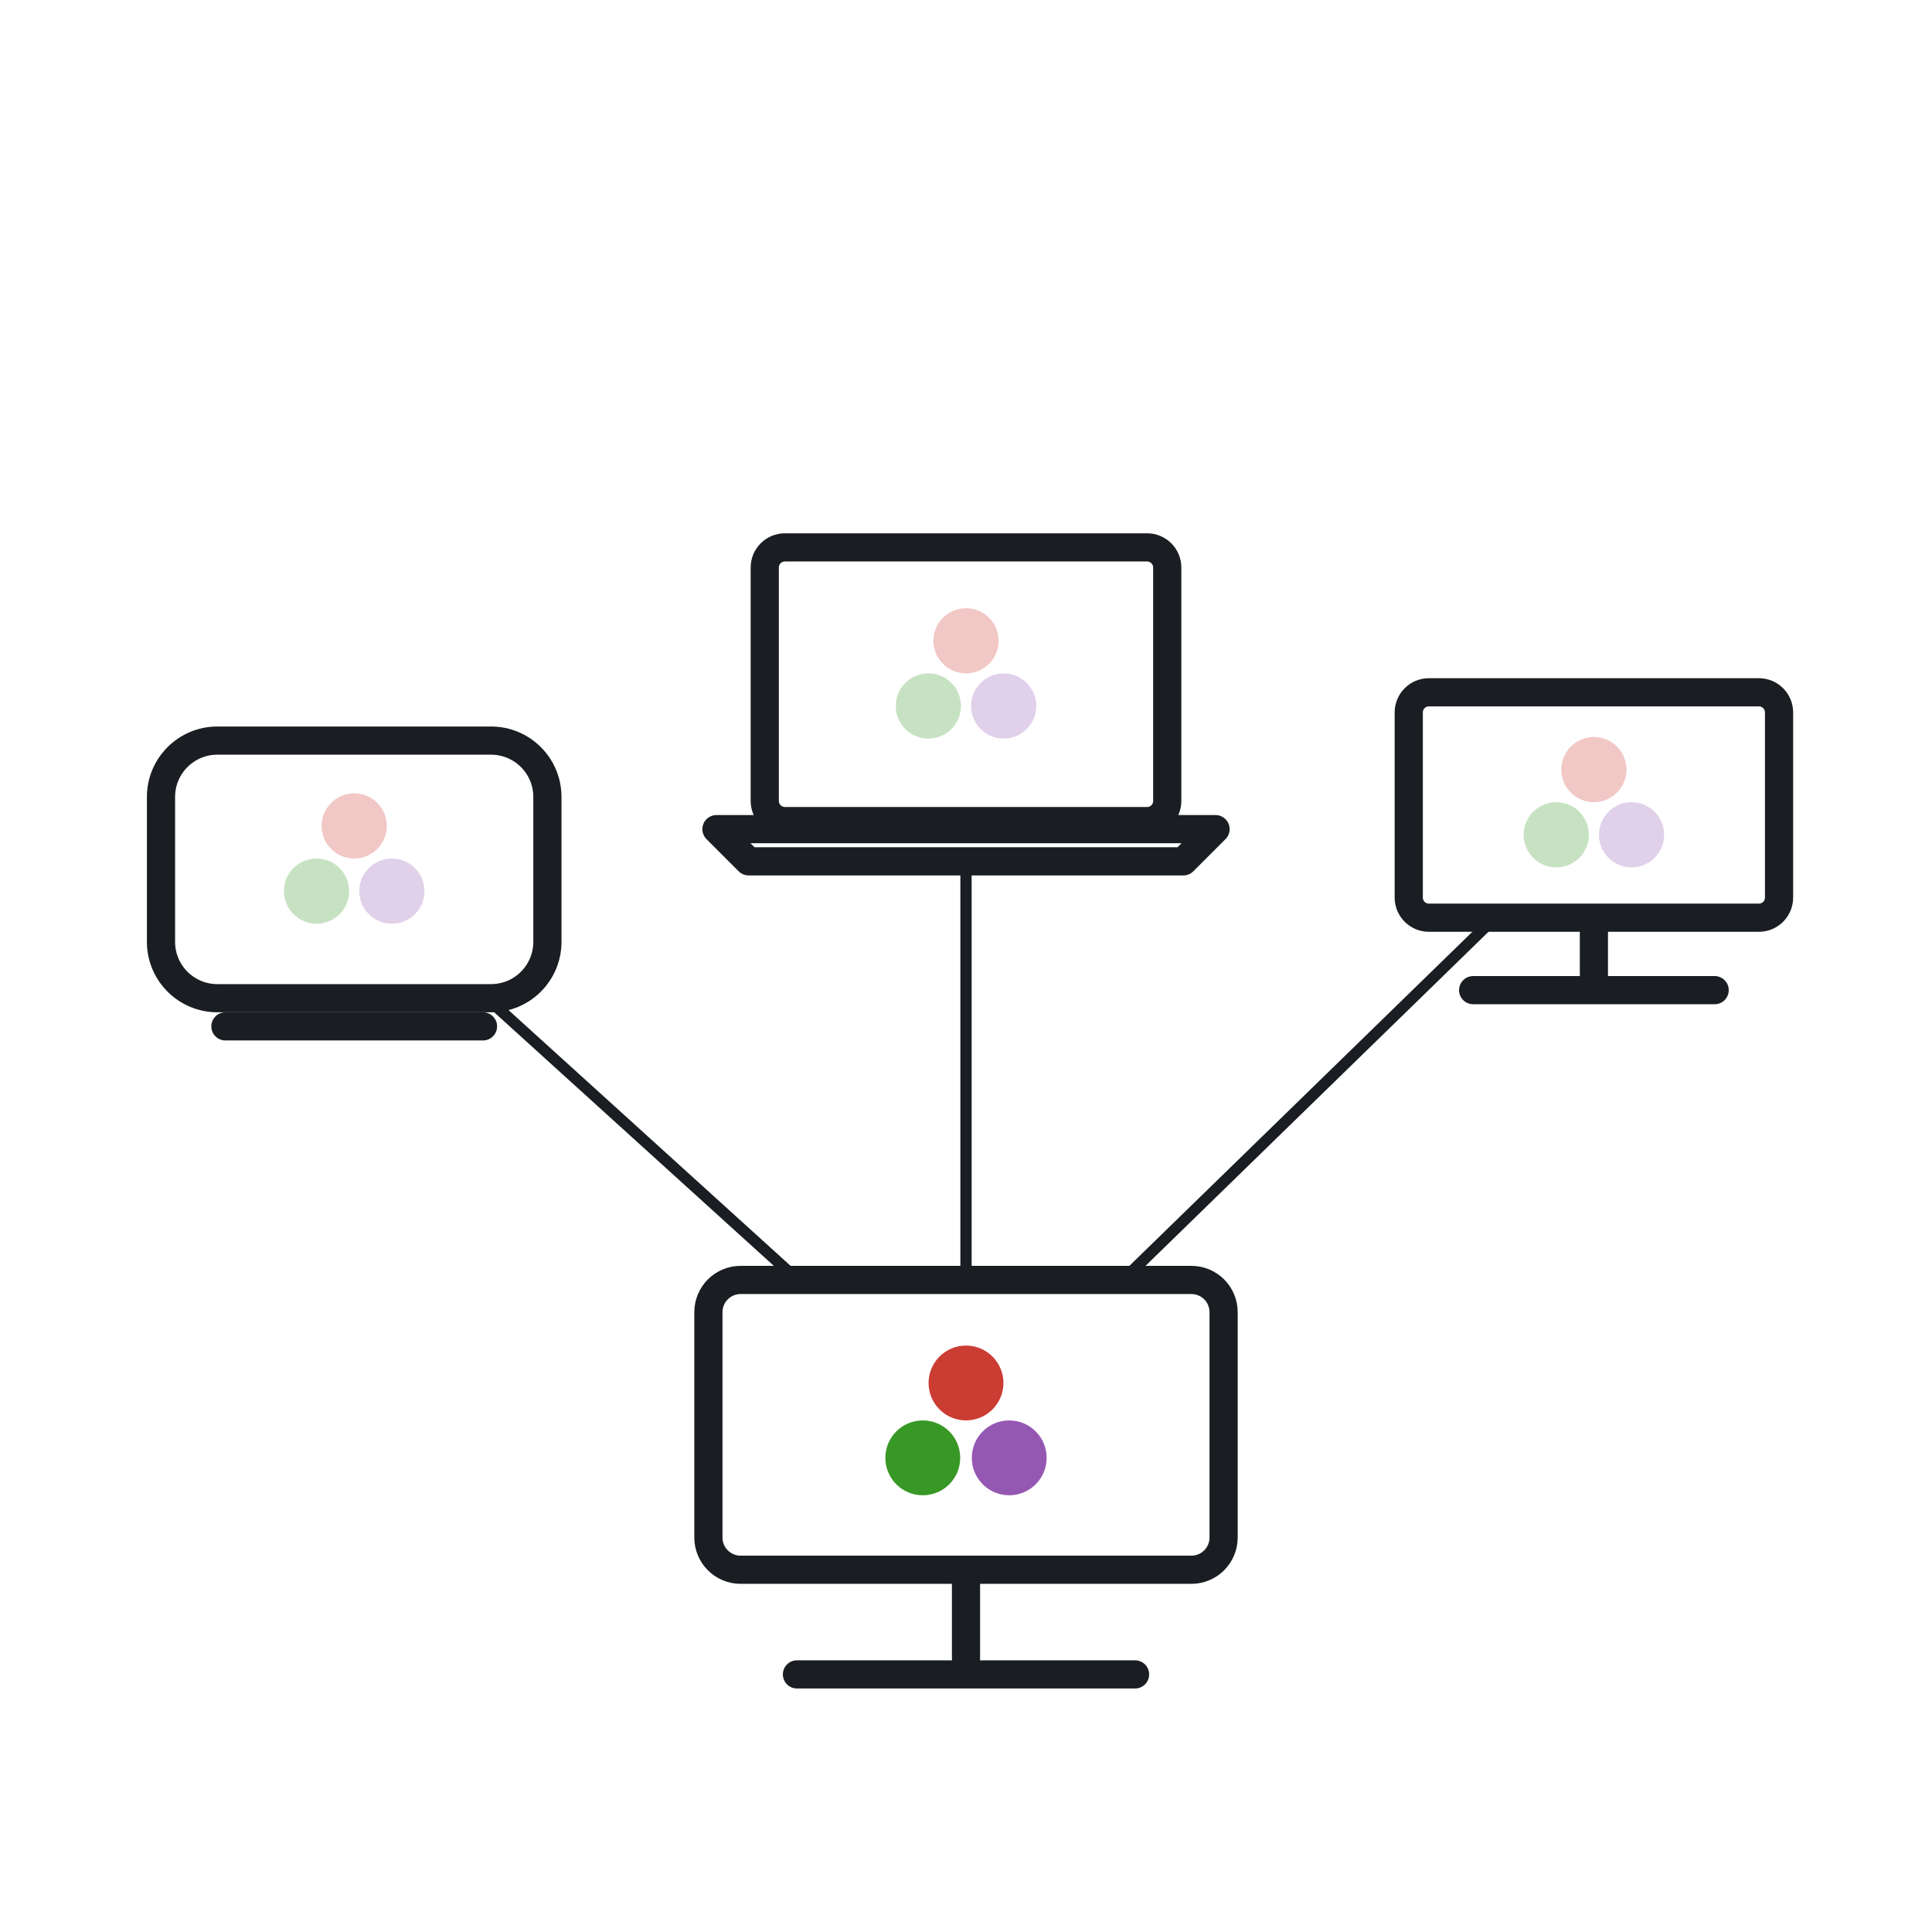
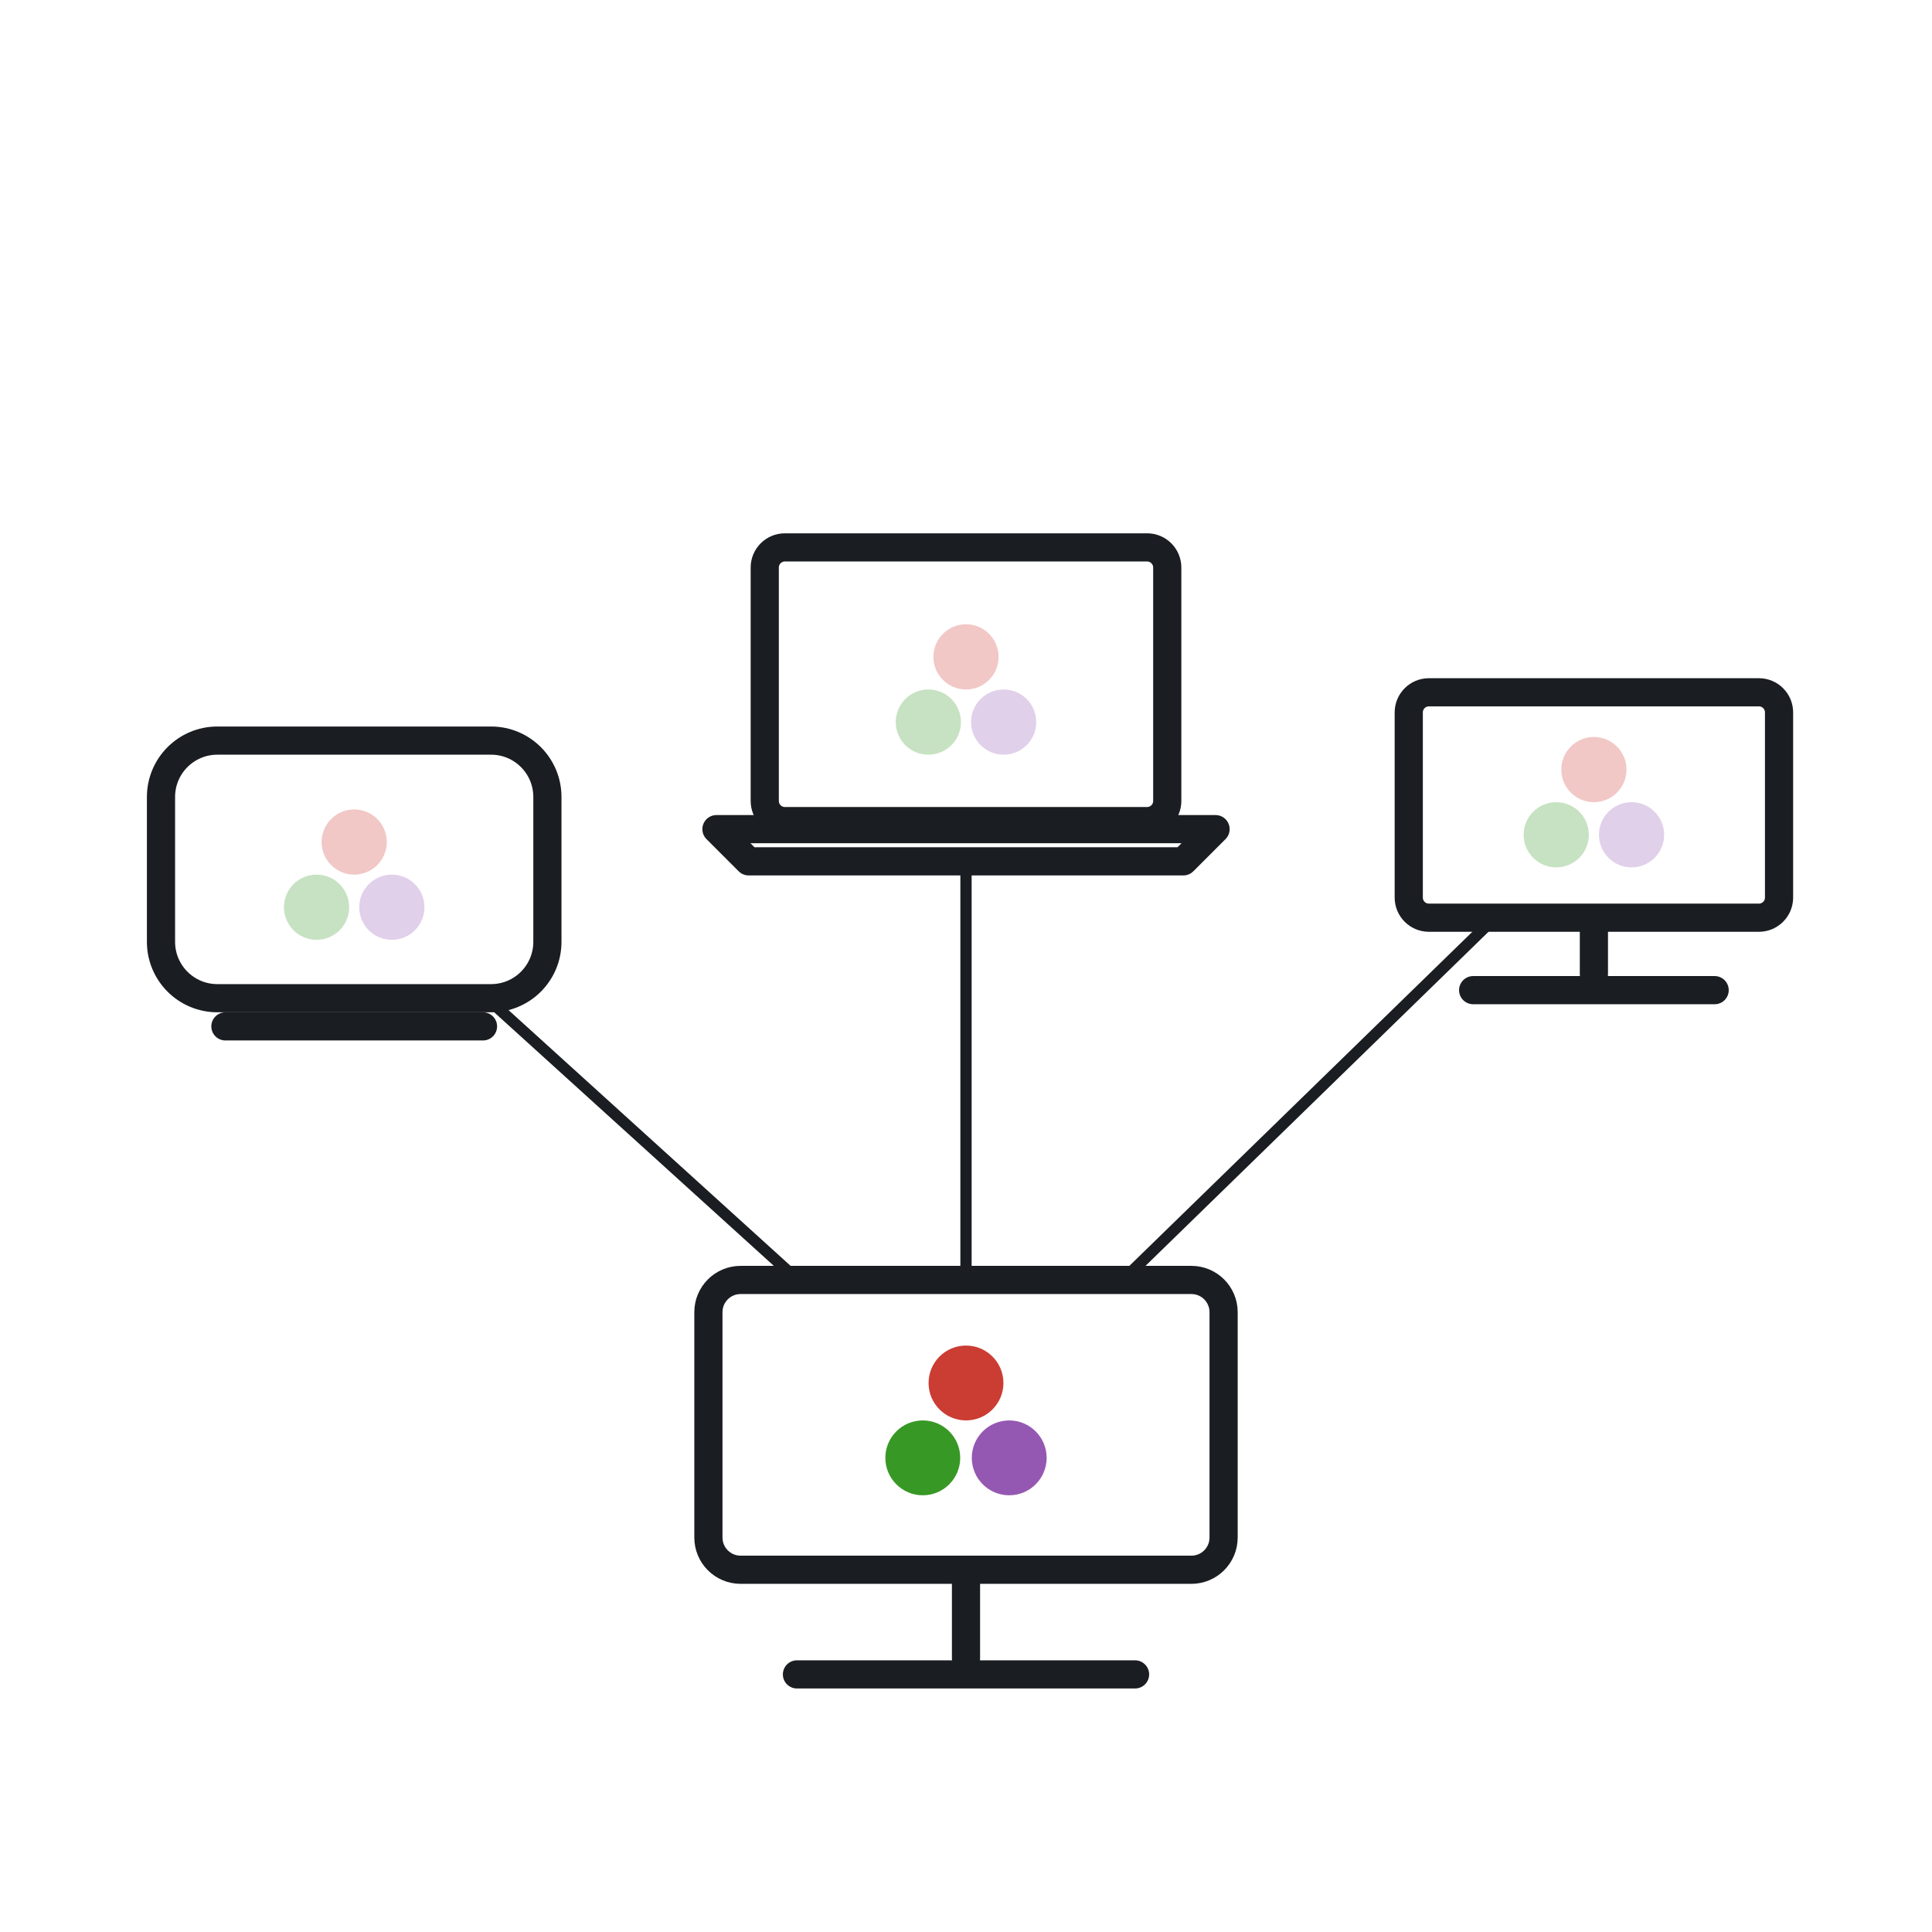
<svg xmlns="http://www.w3.org/2000/svg" viewBox="0 0 240 240" width="240" height="240">
  <defs>
    <filter id="dot-glow" x="-100%" y="-100%" width="300%" height="300%">
      <feGaussianBlur in="SourceGraphic" stdDeviation="1.6" result="b" />
      <feMerge>
        <feMergeNode in="b" />
        <feMergeNode in="SourceGraphic" />
      </feMerge>
    </filter>
    <style>
      .stroke {
        fill: none;
        stroke: #1a1d21;
        stroke-width: 3.5;
        stroke-linecap: round;
        stroke-linejoin: round;
      }
      .link {
        stroke: #1a1d21;
        stroke-width: 1.4;
        stroke-linecap: round;
        fill: none;
      }
      .pkt { filter: url(#dot-glow); }
      .pkt-data {
        fill: #1a1d21;
        /* no glow — quieter than outbound Julia packets */
      }
      .attach { fill: none; stroke: none; }
      @media (prefers-reduced-motion: reduce) {
        .pkt, .pkt-data { display: none; }
      }
    </style>
    <g id="laptop-body">
      <rect class="stroke" x="-25" y="-22" width="50" height="34" rx="2.5" />
      <path class="stroke" d="M-31,13 L31,13 L27,17 L-27,17 Z" />
-       <circle class="attach" id="attach-laptop" cx="0" cy="-5" r="0" />
+       <circle class="attach" id="attach-laptop" cx="0" cy="-3" r="0" />
    </g>
    <g id="minibox-body">
      <rect class="stroke" x="-24" y="-16" width="48" height="32" rx="7" />
      <line class="stroke" x1="-16" y1="19.5" x2="16" y2="19.5" />
-       <circle class="attach" id="attach-minibox" cx="0" cy="0" r="0" />
+       <circle class="attach" id="attach-minibox" cx="0" cy="2" r="0" />
    </g>
    <g id="desktop-body">
      <rect class="stroke" x="-23" y="-22" width="46" height="28" rx="2.5" />
      <line class="stroke" x1="0" y1="7" x2="0" y2="13" />
      <line class="stroke" x1="-15" y1="15" x2="15" y2="15" />
      <circle class="attach" id="attach-desktop" cx="0" cy="-7" r="0" />
    </g>
    <g id="master-body">
      <rect class="stroke" x="-32" y="-25" width="64" height="36" rx="4" />
      <line class="stroke" x1="0" y1="12" x2="0" y2="22" />
      <line class="stroke" x1="-21" y1="24" x2="21" y2="24" />
      <circle class="attach" id="attach-master-l" cx="0" cy="-6" r="0" />
      <circle class="attach" id="attach-master-c" cx="0" cy="-6" r="0" />
      <circle class="attach" id="attach-master-r" cx="0" cy="-6" r="0" />
    </g>
    <g id="juliadot">
      <circle cx="0" cy="-5.4" r="4.05" fill="#cb3c33" />
      <circle cx="-4.677" cy="2.7" r="4.05" fill="#389826" />
      <circle cx="4.677" cy="2.7" r="4.05" fill="#9558b2" />
    </g>
    <g id="juliadot-lg">
      <circle cx="0" cy="-6.2" r="4.65" fill="#cb3c33" />
      <circle cx="-5.369" cy="3.1" r="4.65" fill="#389826" />
      <circle cx="5.369" cy="3.1" r="4.65" fill="#9558b2" />
    </g>
    <g id="remote-dots">
      <circle cx="0" cy="-5.4" r="4.05" fill="#cb3c33" fill-opacity="0.28">
        <animate attributeName="fill-opacity" begin="2.9s" dur="0.4s" values="0.28;1" fill="freeze" calcMode="spline" keySplines="0.4 0 0.2 1" />
      </circle>
      <circle cx="-4.677" cy="2.7" r="4.05" fill="#389826" fill-opacity="0.28">
        <animate attributeName="fill-opacity" begin="3.6s" dur="0.4s" values="0.28;1" fill="freeze" calcMode="spline" keySplines="0.4 0 0.2 1" />
      </circle>
      <circle cx="4.677" cy="2.7" r="4.05" fill="#9558b2" fill-opacity="0.28">
        <animate attributeName="fill-opacity" begin="4.3s" dur="0.4s" values="0.28;1" fill="freeze" calcMode="spline" keySplines="0.4 0 0.2 1" />
      </circle>
    </g>
    <g id="master-dots">
      <circle cx="0" cy="-6.2" r="4.65" fill="#cb3c33" opacity="1">
        <animate attributeName="opacity" begin="7.2s" dur="0.55s" values="1;0.15;1;0.3;1" keyTimes="0;0.22;0.45;0.7;1" calcMode="spline" keySplines="0.3 0 0.2 1; 0.3 0 0.2 1; 0.3 0 0.2 1; 0.3 0 0.2 1" fill="freeze" />
        <animate attributeName="r" begin="7.2s" dur="0.55s" values="4.65;5.65;4.65;5.25;4.65" keyTimes="0;0.22;0.45;0.7;1" calcMode="spline" keySplines="0.3 0 0.2 1; 0.3 0 0.2 1; 0.3 0 0.2 1; 0.3 0 0.2 1" fill="freeze" />
      </circle>
      <circle cx="-5.369" cy="3.1" r="4.65" fill="#389826" opacity="1">
        <animate attributeName="opacity" begin="7.2s" dur="0.55s" values="1;0.15;1;0.3;1" keyTimes="0;0.22;0.45;0.7;1" calcMode="spline" keySplines="0.3 0 0.2 1; 0.3 0 0.2 1; 0.3 0 0.2 1; 0.3 0 0.2 1" fill="freeze" />
        <animate attributeName="r" begin="7.2s" dur="0.55s" values="4.65;5.65;4.65;5.25;4.65" keyTimes="0;0.22;0.45;0.7;1" calcMode="spline" keySplines="0.3 0 0.2 1; 0.3 0 0.2 1; 0.3 0 0.2 1; 0.3 0 0.2 1" fill="freeze" />
      </circle>
      <circle cx="5.369" cy="3.1" r="4.65" fill="#9558b2" opacity="1">
        <animate attributeName="opacity" begin="7.2s" dur="0.55s" values="1;0.15;1;0.3;1" keyTimes="0;0.22;0.45;0.7;1" calcMode="spline" keySplines="0.3 0 0.2 1; 0.3 0 0.2 1; 0.3 0 0.2 1; 0.3 0 0.2 1" fill="freeze" />
        <animate attributeName="r" begin="7.2s" dur="0.55s" values="4.65;5.65;4.65;5.25;4.65" keyTimes="0;0.22;0.45;0.7;1" calcMode="spline" keySplines="0.3 0 0.2 1; 0.3 0 0.2 1; 0.3 0 0.2 1; 0.3 0 0.2 1" fill="freeze" />
      </circle>
    </g>
  </defs>
  <g id="hub" transform="translate(120, 178)">
    <path id="link-l" fill="none" stroke="none" d="M0,0 L-76,-69">
      <animate attributeName="d" fill="freeze" calcMode="spline" begin="0s" dur="12s" keyTimes="0;0.08;0.16;0.24;0.32;0.4;0.48;0.56;0.64;0.72;0.8;0.88;1" keySplines="0.45 0 0.55 1; 0.45 0 0.55 1; 0.45 0 0.55 1; 0.45 0 0.55 1; 0.45 0 0.55 1; 0.45 0 0.55 1; 0.45 0 0.55 1; 0.45 0 0.55 1; 0.45 0 0.55 1; 0.45 0 0.55 1; 0.45 0 0.55 1; 0.45 0 0.55 1" values="M0,0 L-76,-69;M0,0 L-76,-76;M0,0 L-76,-69;M0,0 L-76,-75;M0,0 L-76,-69;M0,0 L-76,-74;M0,0 L-76,-69;M0,0 L-76,-72.5;M0,0 L-76,-69;M0,0 L-76,-71;M0,0 L-76,-69;M0,0 L-76,-69.8;M0,0 L-76,-69" />
    </path>
    <path id="link-t" fill="none" stroke="none" d="M0,0 L0,-92">
      <animate attributeName="d" fill="freeze" calcMode="spline" begin="0.25s" dur="12s" keyTimes="0;0.08;0.16;0.24;0.32;0.4;0.48;0.56;0.64;0.72;0.8;0.88;1" keySplines="0.45 0 0.55 1; 0.45 0 0.55 1; 0.45 0 0.55 1; 0.45 0 0.55 1; 0.45 0 0.55 1; 0.45 0 0.55 1; 0.45 0 0.55 1; 0.45 0 0.55 1; 0.45 0 0.55 1; 0.45 0 0.55 1; 0.45 0 0.55 1; 0.45 0 0.55 1" values="M0,0 L0,-92;M0,0 L0,-99;M0,0 L0,-92;M0,0 L0,-98;M0,0 L0,-92;M0,0 L0,-97;M0,0 L0,-92;M0,0 L0,-95.5;M0,0 L0,-92;M0,0 L0,-94;M0,0 L0,-92;M0,0 L0,-92.8;M0,0 L0,-92" />
    </path>
    <path id="link-r" fill="none" stroke="none" d="M0,0 L78,-76">
      <animate attributeName="d" fill="freeze" calcMode="spline" begin="0.5s" dur="12s" keyTimes="0;0.08;0.16;0.24;0.32;0.4;0.48;0.56;0.64;0.72;0.8;0.88;1" keySplines="0.45 0 0.55 1; 0.45 0 0.55 1; 0.45 0 0.55 1; 0.45 0 0.55 1; 0.45 0 0.55 1; 0.45 0 0.55 1; 0.45 0 0.55 1; 0.45 0 0.55 1; 0.45 0 0.55 1; 0.45 0 0.55 1; 0.45 0 0.55 1; 0.45 0 0.55 1" values="M0,0 L78,-76;M0,0 L78,-83;M0,0 L78,-76;M0,0 L78,-82;M0,0 L78,-76;M0,0 L78,-81;M0,0 L78,-76;M0,0 L78,-79.5;M0,0 L78,-76;M0,0 L78,-78;M0,0 L78,-76;M0,0 L78,-76.8;M0,0 L78,-76" />
    </path>
    <circle class="pkt" r="3.5" fill="#cb3c33" opacity="0">
      <animate attributeName="opacity" begin="2.4s" dur="0.5s" values="0;1;1;0" keyTimes="0;0.12;0.88;1" fill="freeze" />
      <animateMotion begin="2.4s" dur="0.5s" fill="freeze" keyPoints="0.20;0.78" keyTimes="0;1" calcMode="linear">
        <mpath href="#link-l" />
      </animateMotion>
    </circle>
    <circle class="pkt" r="3.5" fill="#389826" opacity="0">
      <animate attributeName="opacity" begin="3.1s" dur="0.5s" values="0;1;1;0" keyTimes="0;0.12;0.88;1" fill="freeze" />
      <animateMotion begin="3.1s" dur="0.5s" fill="freeze" keyPoints="0.20;0.78" keyTimes="0;1" calcMode="linear">
        <mpath href="#link-l" />
      </animateMotion>
    </circle>
    <circle class="pkt" r="3.5" fill="#9558b2" opacity="0">
      <animate attributeName="opacity" begin="3.8s" dur="0.5s" values="0;1;1;0" keyTimes="0;0.12;0.88;1" fill="freeze" />
      <animateMotion begin="3.8s" dur="0.5s" fill="freeze" keyPoints="0.20;0.78" keyTimes="0;1" calcMode="linear">
        <mpath href="#link-l" />
      </animateMotion>
    </circle>
    <circle class="pkt" r="3.5" fill="#cb3c33" opacity="0">
      <animate attributeName="opacity" begin="2.4s" dur="0.5s" values="0;1;1;0" keyTimes="0;0.12;0.88;1" fill="freeze" />
      <animateMotion begin="2.4s" dur="0.5s" fill="freeze" keyPoints="0.20;0.78" keyTimes="0;1" calcMode="linear">
        <mpath href="#link-t" />
      </animateMotion>
    </circle>
    <circle class="pkt" r="3.5" fill="#389826" opacity="0">
      <animate attributeName="opacity" begin="3.1s" dur="0.5s" values="0;1;1;0" keyTimes="0;0.12;0.88;1" fill="freeze" />
      <animateMotion begin="3.1s" dur="0.5s" fill="freeze" keyPoints="0.20;0.78" keyTimes="0;1" calcMode="linear">
        <mpath href="#link-t" />
      </animateMotion>
    </circle>
    <circle class="pkt" r="3.5" fill="#9558b2" opacity="0">
      <animate attributeName="opacity" begin="3.8s" dur="0.5s" values="0;1;1;0" keyTimes="0;0.12;0.88;1" fill="freeze" />
      <animateMotion begin="3.8s" dur="0.5s" fill="freeze" keyPoints="0.20;0.78" keyTimes="0;1" calcMode="linear">
        <mpath href="#link-t" />
      </animateMotion>
    </circle>
    <circle class="pkt" r="3.5" fill="#cb3c33" opacity="0">
      <animate attributeName="opacity" begin="2.4s" dur="0.5s" values="0;1;1;0" keyTimes="0;0.12;0.88;1" fill="freeze" />
      <animateMotion begin="2.4s" dur="0.5s" fill="freeze" keyPoints="0.20;0.78" keyTimes="0;1" calcMode="linear">
        <mpath href="#link-r" />
      </animateMotion>
    </circle>
    <circle class="pkt" r="3.5" fill="#389826" opacity="0">
      <animate attributeName="opacity" begin="3.1s" dur="0.5s" values="0;1;1;0" keyTimes="0;0.12;0.88;1" fill="freeze" />
      <animateMotion begin="3.1s" dur="0.5s" fill="freeze" keyPoints="0.20;0.78" keyTimes="0;1" calcMode="linear">
        <mpath href="#link-r" />
      </animateMotion>
    </circle>
    <circle class="pkt" r="3.5" fill="#9558b2" opacity="0">
      <animate attributeName="opacity" begin="3.8s" dur="0.5s" values="0;1;1;0" keyTimes="0;0.12;0.88;1" fill="freeze" />
      <animateMotion begin="3.8s" dur="0.5s" fill="freeze" keyPoints="0.20;0.78" keyTimes="0;1" calcMode="linear">
        <mpath href="#link-r" />
      </animateMotion>
    </circle>
    <circle class="pkt-data" r="2.2" opacity="0">
      <animate attributeName="opacity" begin="6.6s" dur="0.5s" values="0;0.45;0.45;0" keyTimes="0;0.12;0.88;1" fill="freeze" />
      <animateMotion begin="6.6s" dur="0.5s" fill="freeze" keyPoints="0.78;0.20" keyTimes="0;1" calcMode="linear">
        <mpath href="#link-l" />
      </animateMotion>
    </circle>
    <circle class="pkt-data" r="2.2" opacity="0">
      <animate attributeName="opacity" begin="6.6s" dur="0.5s" values="0;0.45;0.45;0" keyTimes="0;0.12;0.88;1" fill="freeze" />
      <animateMotion begin="6.6s" dur="0.5s" fill="freeze" keyPoints="0.78;0.20" keyTimes="0;1" calcMode="linear">
        <mpath href="#link-t" />
      </animateMotion>
    </circle>
    <circle class="pkt-data" r="2.2" opacity="0">
      <animate attributeName="opacity" begin="6.6s" dur="0.5s" values="0;0.45;0.45;0" keyTimes="0;0.12;0.88;1" fill="freeze" />
      <animateMotion begin="6.6s" dur="0.5s" fill="freeze" keyPoints="0.78;0.20" keyTimes="0;1" calcMode="linear">
        <mpath href="#link-r" />
      </animateMotion>
    </circle>
  </g>
  <g transform="translate(44, 108)">
    <g>
      <animateTransform attributeName="transform" type="translate" values="0 0;0 -7;0 0;0 -6;0 0;0 -5;0 0;0 -3.5;0 0;0 -2;0 0;0 -0.8;0 0" keyTimes="0;0.08;0.16;0.24;0.32;0.4;0.48;0.56;0.64;0.72;0.8;0.88;1" calcMode="spline" keySplines="0.45 0 0.55 1; 0.45 0 0.55 1; 0.45 0 0.55 1; 0.45 0 0.55 1; 0.45 0 0.55 1; 0.45 0 0.55 1; 0.45 0 0.55 1; 0.45 0 0.55 1; 0.45 0 0.55 1; 0.45 0 0.55 1; 0.45 0 0.55 1; 0.45 0 0.55 1" dur="12s" begin="0s" fill="freeze" />
      <use href="#minibox-body" />
      <line class="link" x1="16.5" y1="16" x2="55.1" y2="51">
        <animate attributeName="y2" fill="freeze" calcMode="spline" begin="0s" dur="12s" keyTimes="0;0.08;0.16;0.24;0.32;0.4;0.48;0.56;0.64;0.72;0.8;0.88;1" keySplines="0.45 0 0.55 1; 0.45 0 0.55 1; 0.45 0 0.55 1; 0.45 0 0.55 1; 0.45 0 0.55 1; 0.45 0 0.55 1; 0.45 0 0.55 1; 0.45 0 0.55 1; 0.45 0 0.55 1; 0.45 0 0.55 1; 0.45 0 0.55 1; 0.45 0 0.55 1" values="51;58;51;57;51;56;51;54.5;51;53;51;51.8;51" />
      </line>
-       <g transform="translate(0, 0)">
+       <g transform="translate(0, 2)">
        <g>
          <animateTransform attributeName="transform" type="rotate" values="0 0 0;360 0 0;720 0 0;1080 0 0" keyTimes="0;0.33;0.66;1" calcMode="spline" keySplines="0.2 0.05 0.25 1; 0.2 0.05 0.25 1; 0.2 0.05 0.25 1" begin="4.7s" dur="1.8s" fill="freeze" />
          <use href="#remote-dots" />
        </g>
      </g>
    </g>
  </g>
  <g transform="translate(120, 90)">
    <g>
      <animateTransform attributeName="transform" type="translate" values="0 0;0 -7;0 0;0 -6;0 0;0 -5;0 0;0 -3.5;0 0;0 -2;0 0;0 -0.8;0 0" keyTimes="0;0.08;0.16;0.24;0.32;0.4;0.48;0.56;0.64;0.72;0.8;0.88;1" calcMode="spline" keySplines="0.45 0 0.55 1; 0.45 0 0.55 1; 0.45 0 0.55 1; 0.45 0 0.55 1; 0.45 0 0.55 1; 0.45 0 0.55 1; 0.45 0 0.55 1; 0.45 0 0.55 1; 0.45 0 0.55 1; 0.45 0 0.55 1; 0.45 0 0.55 1; 0.45 0 0.55 1" dur="12s" begin="0.25s" fill="freeze" />
      <use href="#laptop-body" />
      <line class="link" x1="0" y1="17" x2="0" y2="69">
        <animate attributeName="y2" fill="freeze" calcMode="spline" begin="0.25s" dur="12s" keyTimes="0;0.08;0.16;0.24;0.32;0.4;0.48;0.56;0.64;0.72;0.8;0.88;1" keySplines="0.45 0 0.55 1; 0.45 0 0.55 1; 0.45 0 0.55 1; 0.45 0 0.55 1; 0.45 0 0.55 1; 0.45 0 0.55 1; 0.45 0 0.55 1; 0.45 0 0.55 1; 0.45 0 0.55 1; 0.45 0 0.55 1; 0.45 0 0.55 1; 0.45 0 0.55 1" values="69;76;69;75;69;74;69;72.5;69;71;69;69.8;69" />
      </line>
-       <g transform="translate(0, -5)">
+       <g transform="translate(0, -3)">
        <g>
          <animateTransform attributeName="transform" type="rotate" values="0 0 0;360 0 0;720 0 0;1080 0 0" keyTimes="0;0.33;0.66;1" calcMode="spline" keySplines="0.2 0.05 0.25 1; 0.2 0.05 0.25 1; 0.2 0.05 0.25 1" begin="4.7s" dur="1.8s" fill="freeze" />
          <use href="#remote-dots" />
        </g>
      </g>
    </g>
  </g>
  <g transform="translate(198, 108)">
    <g>
      <animateTransform attributeName="transform" type="translate" values="0 0;0 -7;0 0;0 -6;0 0;0 -5;0 0;0 -3.5;0 0;0 -2;0 0;0 -0.8;0 0" keyTimes="0;0.08;0.16;0.24;0.32;0.4;0.48;0.56;0.64;0.72;0.8;0.88;1" calcMode="spline" keySplines="0.45 0 0.55 1; 0.45 0 0.55 1; 0.45 0 0.55 1; 0.45 0 0.55 1; 0.45 0 0.55 1; 0.45 0 0.55 1; 0.45 0 0.55 1; 0.45 0 0.55 1; 0.45 0 0.55 1; 0.45 0 0.55 1; 0.45 0 0.55 1; 0.45 0 0.55 1" dur="12s" begin="0.5s" fill="freeze" />
      <use href="#desktop-body" />
      <line class="link" x1="-12.3" y1="6" x2="-58.5" y2="51">
        <animate attributeName="y2" fill="freeze" calcMode="spline" begin="0.5s" dur="12s" keyTimes="0;0.08;0.16;0.24;0.32;0.4;0.48;0.56;0.64;0.72;0.8;0.88;1" keySplines="0.45 0 0.55 1; 0.45 0 0.55 1; 0.45 0 0.55 1; 0.45 0 0.55 1; 0.45 0 0.55 1; 0.45 0 0.55 1; 0.45 0 0.55 1; 0.45 0 0.55 1; 0.45 0 0.55 1; 0.45 0 0.55 1; 0.45 0 0.55 1; 0.45 0 0.55 1" values="51;58;51;57;51;56;51;54.5;51;53;51;51.8;51" />
      </line>
      <g transform="translate(0, -7)">
        <g>
          <animateTransform attributeName="transform" type="rotate" values="0 0 0;360 0 0;720 0 0;1080 0 0" keyTimes="0;0.33;0.66;1" calcMode="spline" keySplines="0.2 0.05 0.25 1; 0.2 0.05 0.25 1; 0.2 0.05 0.25 1" begin="4.7s" dur="1.8s" fill="freeze" />
          <use href="#remote-dots" />
        </g>
      </g>
    </g>
  </g>
  <g transform="translate(120, 184)">
    <use href="#master-body" />
    <g transform="translate(0, -6)">
      <g>
        <animateTransform attributeName="transform" type="rotate" values="0 0 0;360 0 0;720 0 0;1080 0 0" keyTimes="0;0.33;0.66;1" calcMode="spline" keySplines="0.2 0.05 0.25 1; 0.2 0.05 0.25 1; 0.2 0.05 0.25 1" begin="2.4s" dur="2.1s" fill="freeze" />
        <g>
          <animateTransform attributeName="transform" type="rotate" values="0 0 0;360 0 0;720 0 0;1080 0 0" keyTimes="0;0.33;0.66;1" calcMode="spline" keySplines="0.2 0.05 0.25 1; 0.2 0.05 0.25 1; 0.2 0.05 0.25 1" begin="4.7s" dur="1.8s" fill="freeze" />
          <use href="#master-dots" />
        </g>
      </g>
    </g>
  </g>
</svg>
